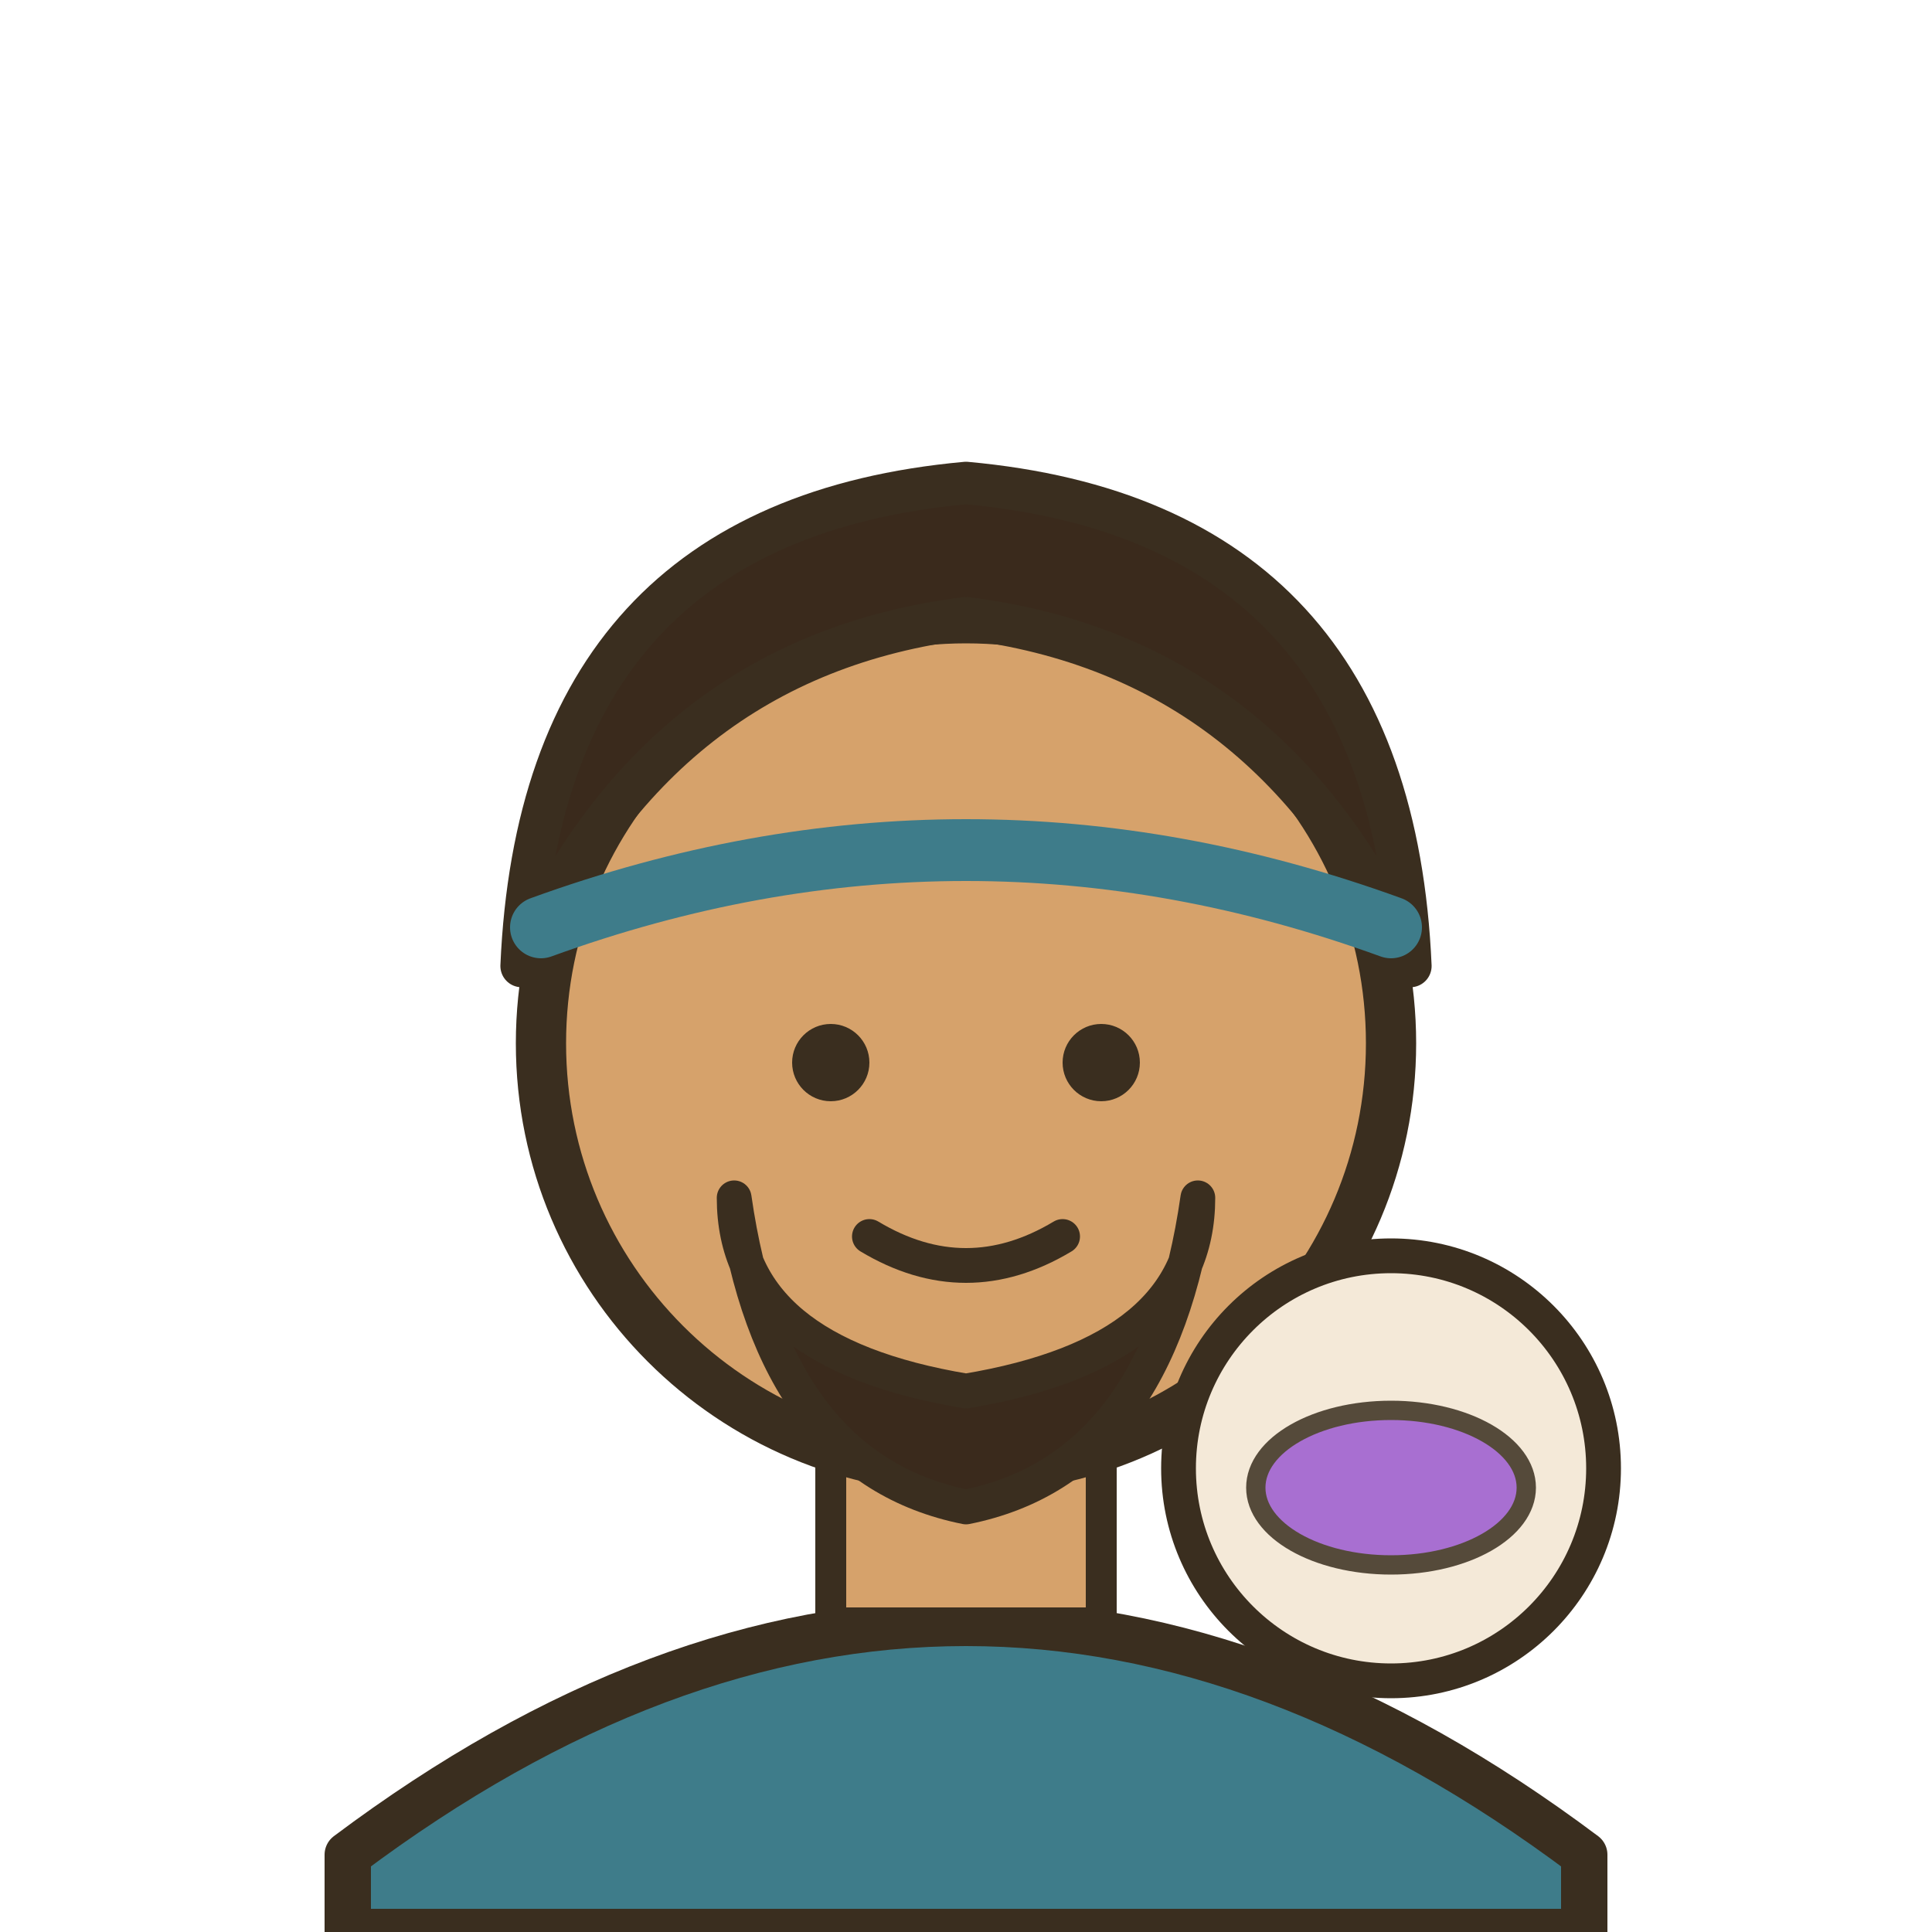
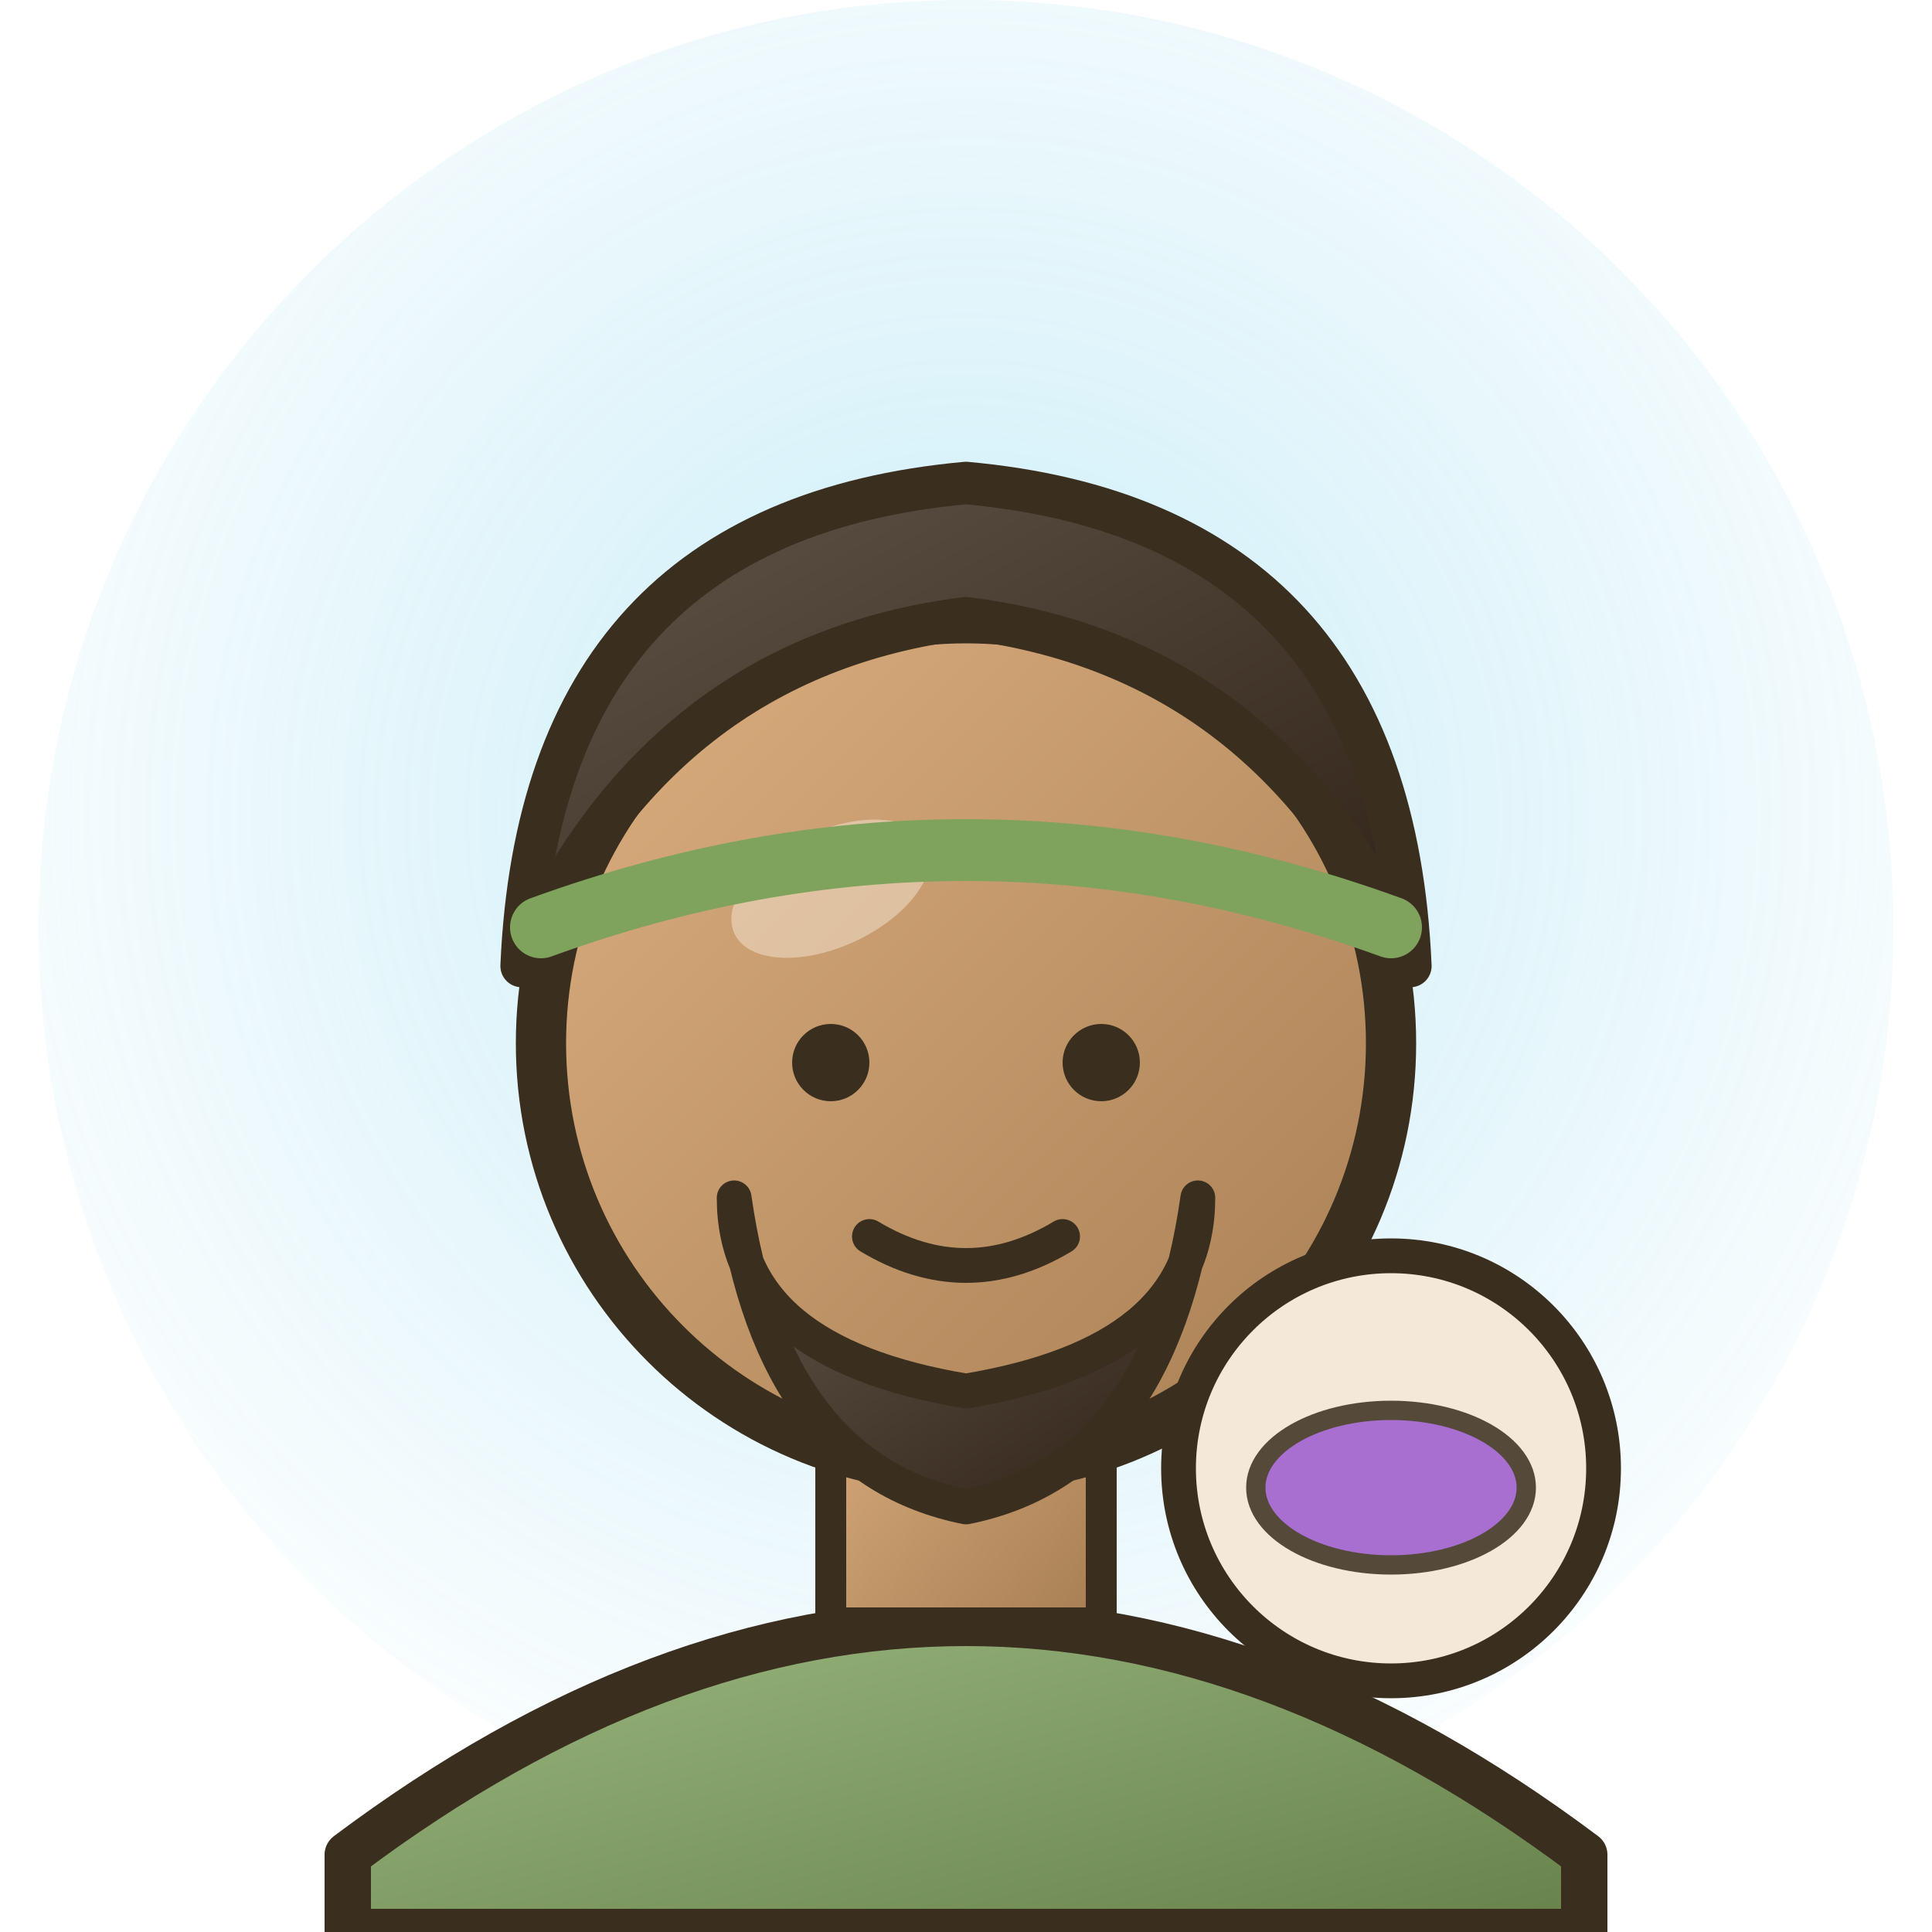
<svg xmlns="http://www.w3.org/2000/svg" viewBox="0 0 100 100" width="100" height="100" preserveAspectRatio="none">
-   <path d="M 18 96 Q 50 72 82 96 L 82 100 L 18 100 Z" fill="#3E7C8A" stroke="#3A2E1F" stroke-width="2.4" stroke-linejoin="round" />
-   <rect x="43" y="68" width="14" height="16" fill="#D6A26B" stroke="#3A2E1F" stroke-width="1.6" />
-   <circle cx="50" cy="54" r="22" fill="#D6A26B" stroke="#3A2E1F" stroke-width="2.6" />
-   <path d="M 38 62 Q 40 76 50 78 Q 60 76 62 62 Q 62 70 50 72 Q 38 70 38 62 Z" fill="#3A2A1C" stroke="#3A2E1F" stroke-width="1.8" stroke-linejoin="round" />
-   <path d="M 27 50 Q 28 27 50 25 Q 72 27 73 50 Q 66 34 50 32 Q 34 34 27 50 Z" fill="#3A2A1C" stroke="#3A2E1F" stroke-width="2.2" stroke-linejoin="round" />
+   <radialGradient id="aura1065" cx="50%" cy="44%" r="62%">
+     <stop offset="0%" stop-color="#4FC3E8" stop-opacity="0.3" />
+     <stop offset="100%" stop-color="#4FC3E8" stop-opacity="0" />
+   </radialGradient>
+   <circle cx="50" cy="48" r="48" fill="url(#aura1065)" />
+   <ellipse cx="50" cy="93" rx="24" ry="3.6" fill="#3A2E1F" opacity="0.16" />
+   <linearGradient id="dg1066" x1="0" y1="0" x2="1" y2="1">
+     <stop offset="0%" stop-color="#9bb780" />
+     <stop offset="100%" stop-color="#66824a" />
+   </linearGradient>
+   <linearGradient id="dg1067" x1="0" y1="0" x2="1" y2="1">
+     <stop offset="0%" stop-color="#dcaf80" />
+     <stop offset="100%" stop-color="#a77e53" />
+   </linearGradient>
+   <linearGradient id="dg1068" x1="0" y1="0" x2="1" y2="1">
+     <stop offset="0%" stop-color="#615549" />
+     <stop offset="100%" stop-color="#302217" />
+   </linearGradient>
+   <path d="M 18 96 Q 50 72 82 96 L 82 100 L 18 100 Z" fill="url(#dg1066)" stroke="#3A2E1F" stroke-width="2.4" stroke-linejoin="round" />
+   <rect x="43" y="68" width="14" height="16" fill="url(#dg1067)" stroke="#3A2E1F" stroke-width="1.6" />
+   <circle cx="50" cy="54" r="22" fill="url(#dg1067)" stroke="#3A2E1F" stroke-width="2.6" />
+   <ellipse cx="43" cy="46" rx="5.5" ry="3" fill="#FFF8EC" opacity="0.4" transform="rotate(-25 43 46)" />
+   <path d="M 38 62 Q 40 76 50 78 Q 60 76 62 62 Q 62 70 50 72 Q 38 70 38 62 Z" fill="url(#dg1068)" stroke="#3A2E1F" stroke-width="1.8" stroke-linejoin="round" />
+   <path d="M 27 50 Q 28 27 50 25 Q 72 27 73 50 Q 66 34 50 32 Q 34 34 27 50 Z" fill="url(#dg1068)" stroke="#3A2E1F" stroke-width="2.2" stroke-linejoin="round" />
  <circle cx="43" cy="55" r="2" fill="#3A2E1F" />
  <circle cx="57" cy="55" r="2" fill="#3A2E1F" />
  <path d="M 45 64 Q 50 67 55 64" stroke="#3A2E1F" stroke-width="1.8" fill="none" stroke-linecap="round" />
-   <path d="M 28 48 Q 50 40 72 48" stroke="#3E7C8A" stroke-width="3.2" fill="none" stroke-linecap="round" />
+   <path d="M 28 48 Q 50 40 72 48" stroke="#7FA35C" stroke-width="3.2" fill="none" stroke-linecap="round" />
  <circle cx="72" cy="76" r="11" fill="#F4E9D8" stroke="#3A2E1F" stroke-width="1.8" />
  <g transform="translate(22 26)">
    <ellipse rx="7" ry="4" fill="#9B59D0" stroke="#3A2E1F" stroke-width="1" opacity="0.85" transform="translate(50 51)" />
  </g>
</svg>
